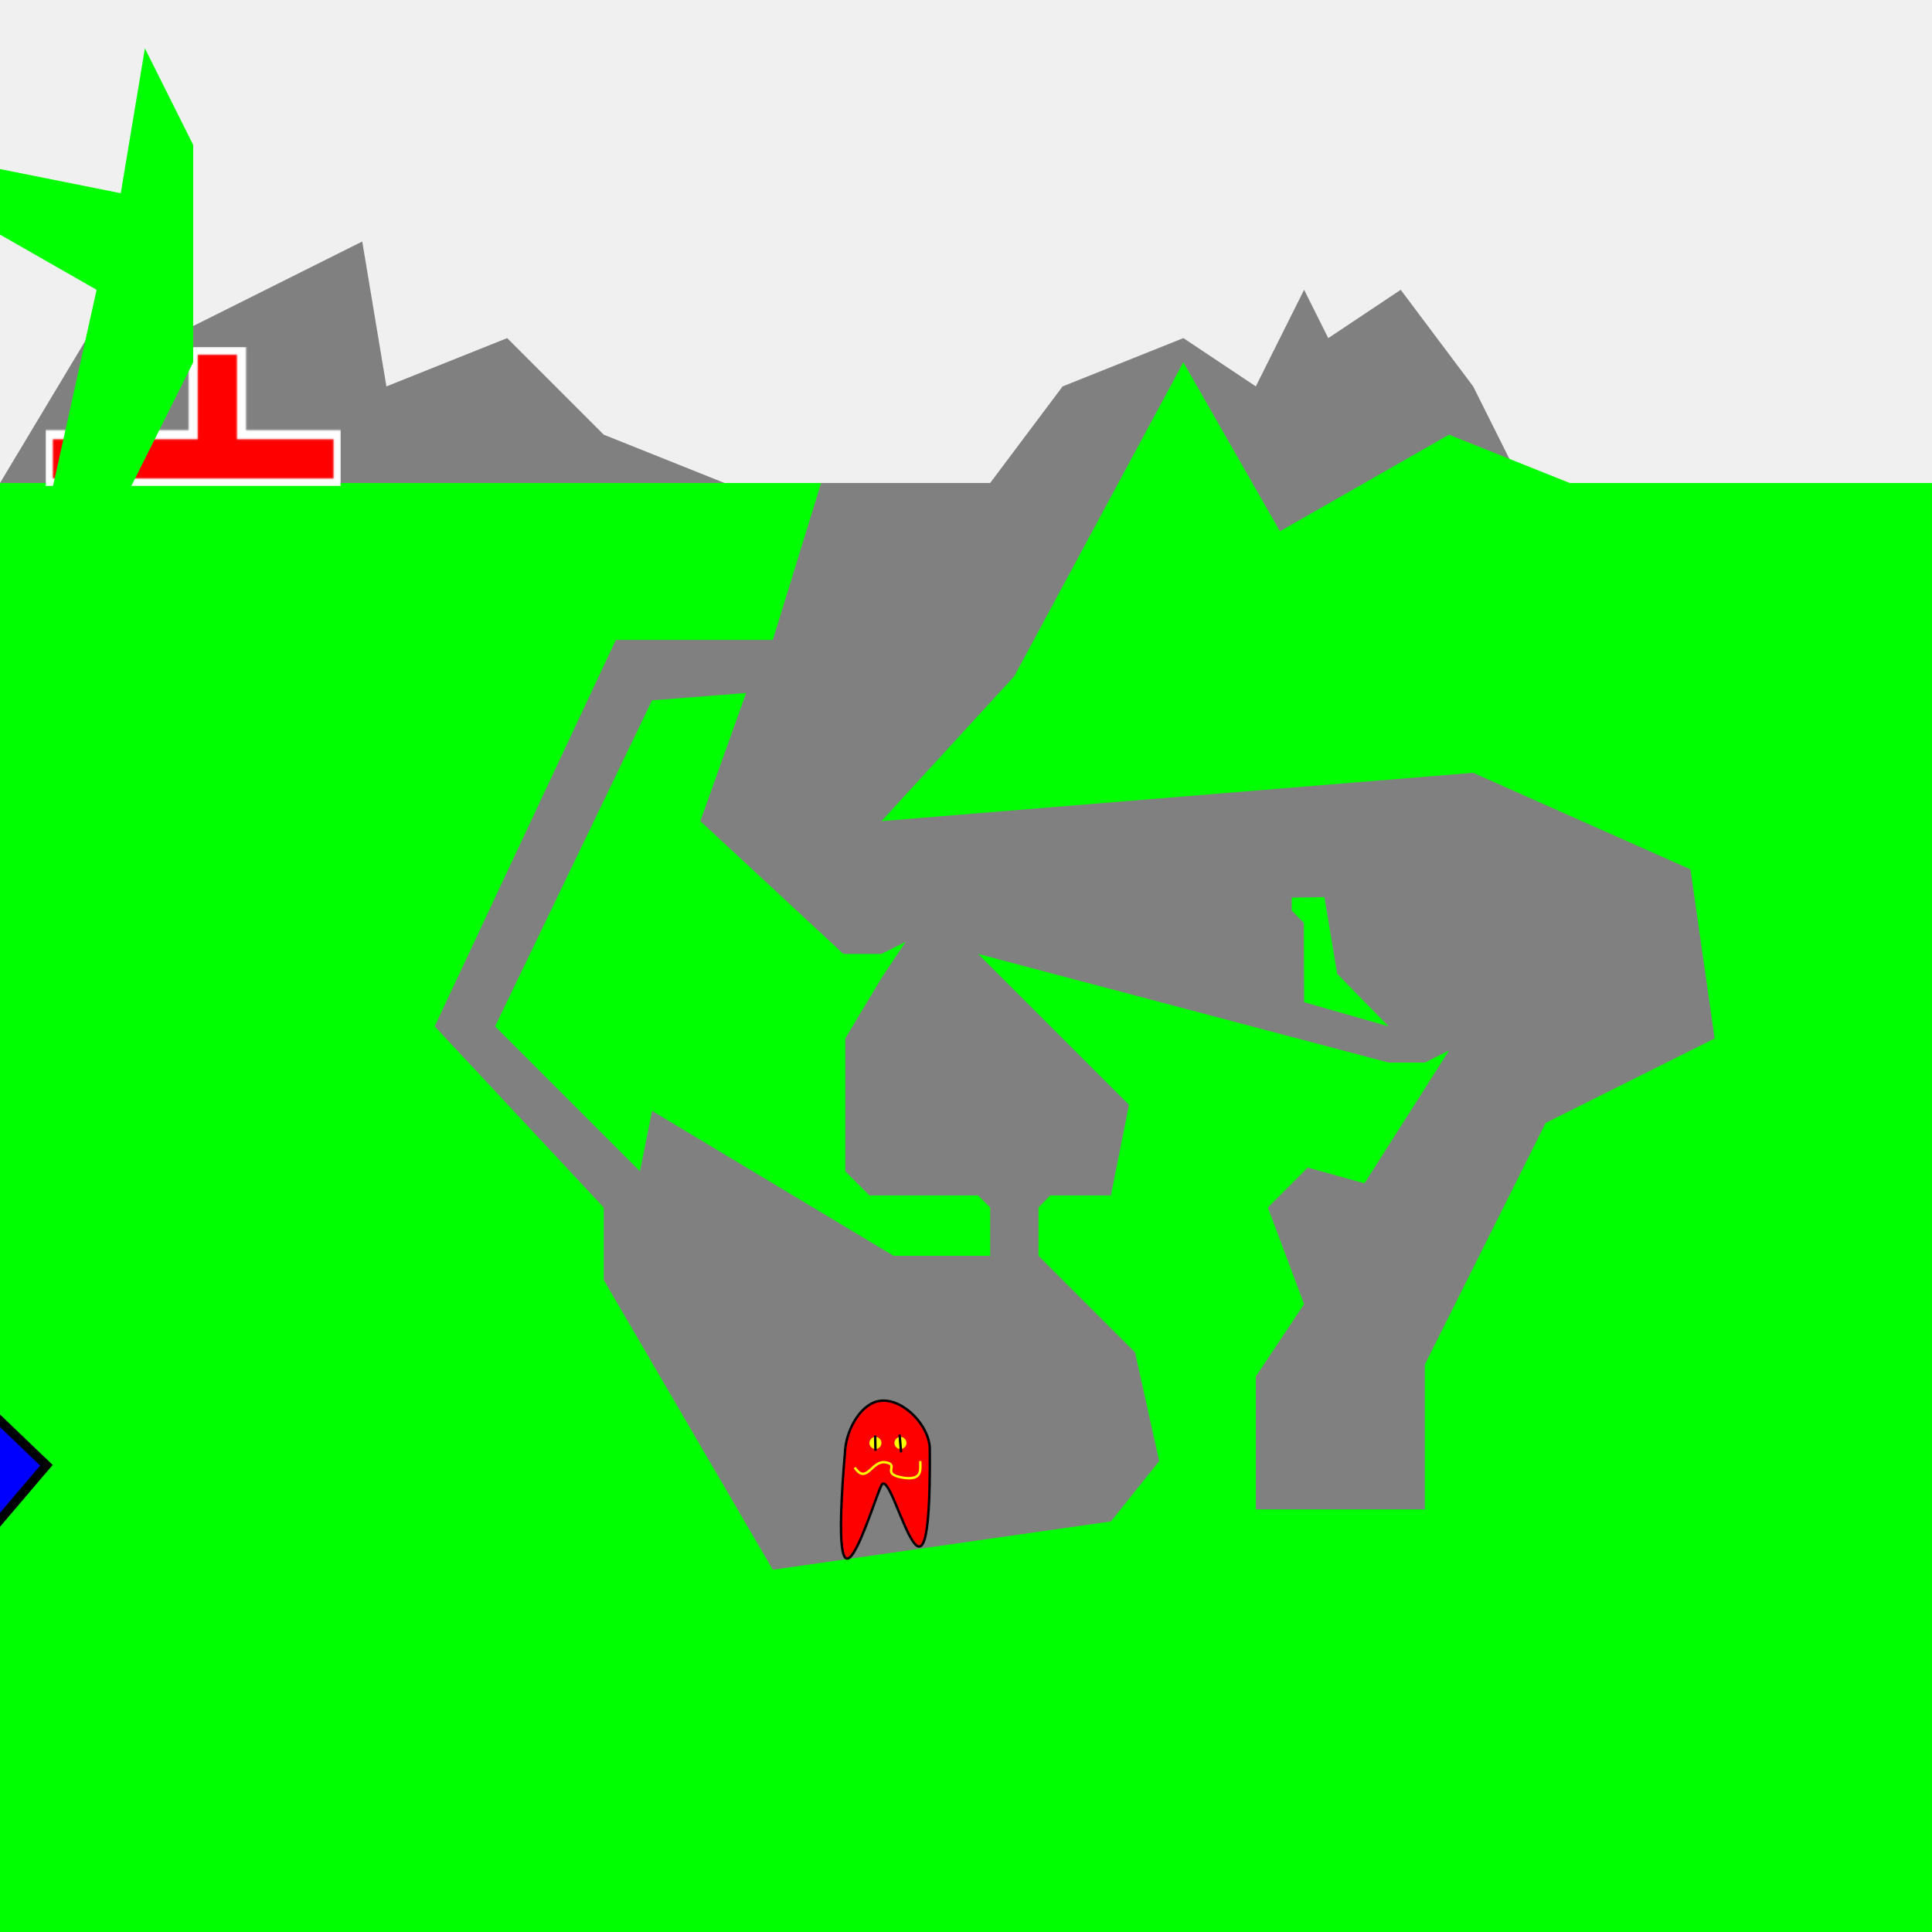
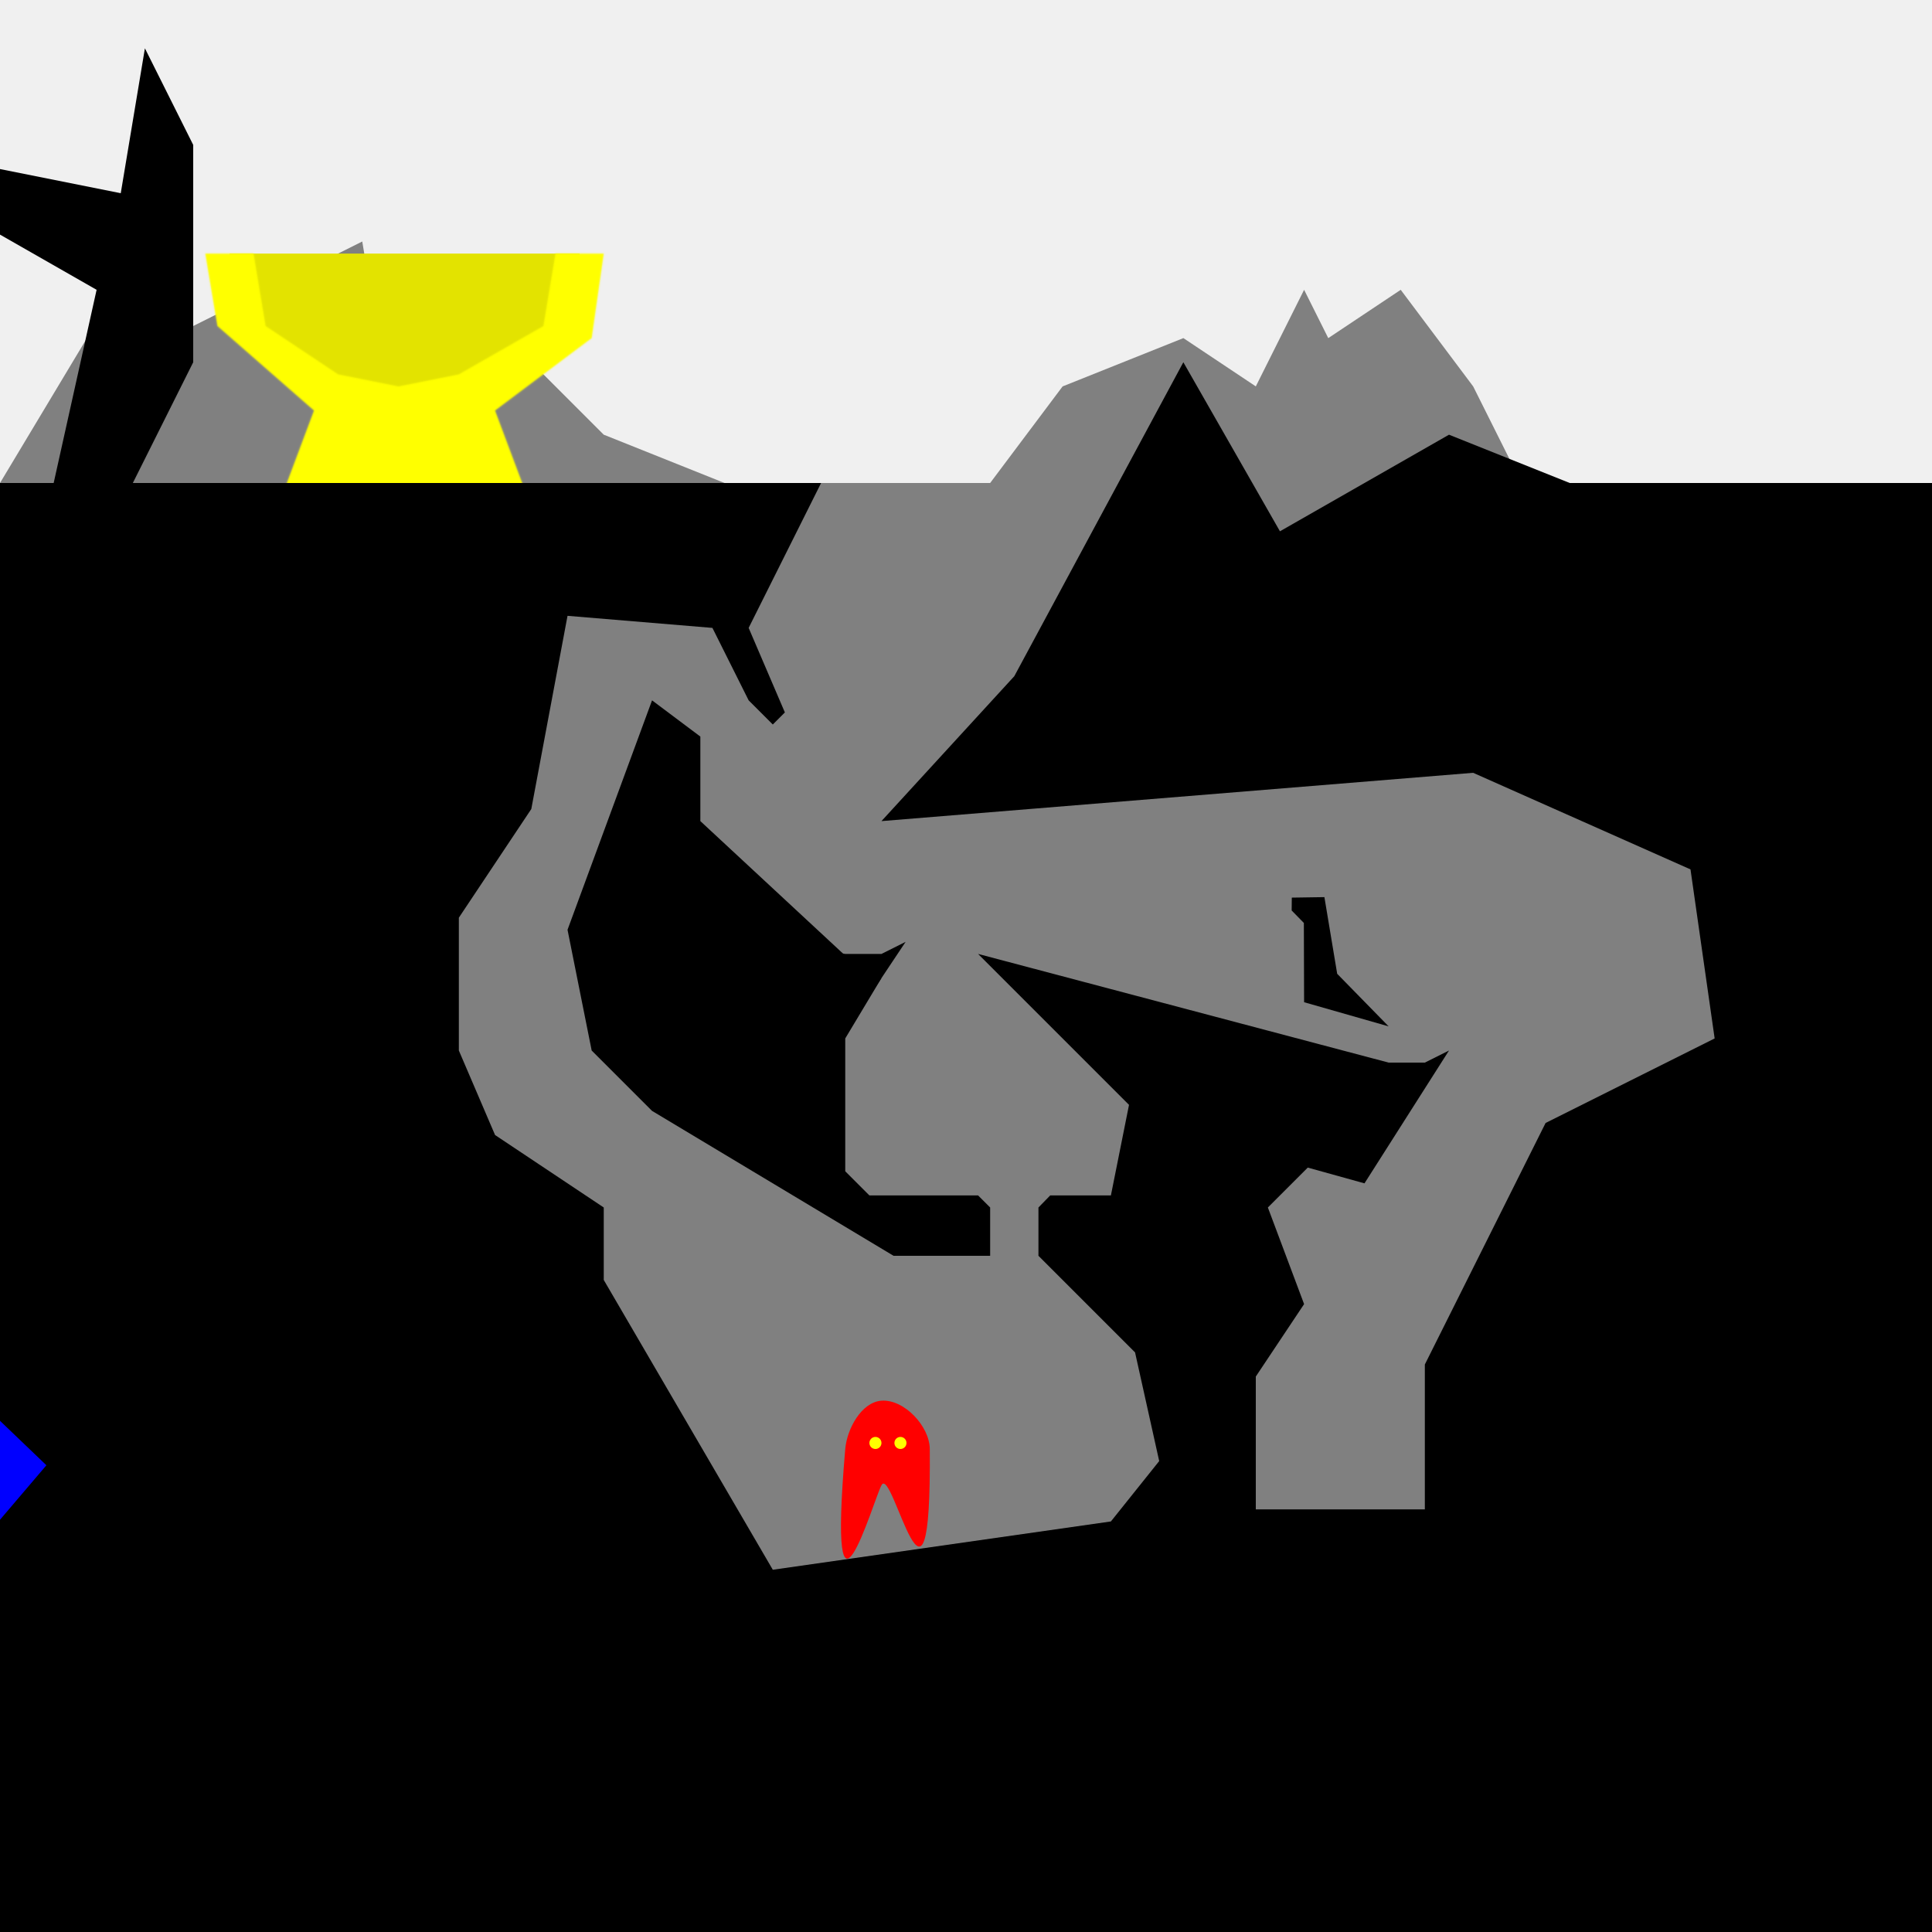
<svg xmlns="http://www.w3.org/2000/svg" width="800" height="800" viewBox="0 0 211.667 211.667" version="1.1" id="svg8">
  <defs id="defs2">
    <filter style="color-interpolation-filters:sRGB" id="filter4573" x="-0.009" width="1.018" y="-0.019" height="1.038">
      <feGaussianBlur stdDeviation="0.116" id="feGaussianBlur4575" />
    </filter>
  </defs>
  <g id="layer1" transform="translate(0,-85.33334)">
-     <path style="fill:#808080;stroke:none;stroke-width:0.265px;stroke-linecap:butt;stroke-linejoin:miter;stroke-opacity:1" d="m 0,138.25 15.875,-26.458 2.646,10.583 21.167,-10.583 2.646,15.875 13.229,-5.292 10.583,10.583 13.229,5.292 29.104,-1e-5 7.938,-10.583 13.229,-5.292 7.938,5.292 5.292,-10.583 2.646,5.292 7.938,-5.292 7.938,10.583 5.292,10.583 h 44.979 v 158.75 H 0 Z" id="path4603" />
-     <path style="fill:#00ff00;stroke:none;stroke-width:1px;stroke-linecap:butt;stroke-linejoin:miter;stroke-opacity:1" d="M 308.939,286.969 270,290 l -65,135 60,60 5,-25 100,60 h 40 v -20 l -5,-5 h -45 l -10,-10 v -55 l 15,-25 h -5 l -70,-65 z" id="path855" transform="matrix(0.2645833,0,0,0.2645833,0,85.33334)" />
-     <path style="fill:#00ff00;stroke:none;stroke-width:1px;stroke-linecap:butt;stroke-linejoin:miter;stroke-opacity:1" d="m 490,150 -70,130 -55,60 245,-20 90,40 10,70 -70,35 -35.357,70.715 L 590,565 v 60 h -70 v -55 l 20,-30 -15,-40 30,-30 -85,-25 -7.398,36.994 L 460,495 H 434.871 L 430,500 v 20 l 40,40 10,45 -20,25 -140,20 -70,-120 v -30 l -70,-75 75,-160 65,0 20,-65 H 0 V 800 H 800 V 200 H 650 l -50,-20 -70,40 z" id="path4599" transform="matrix(0.2645833,0,0,0.2645833,0,85.33334)" />
-     <g id="g841" transform="translate(-112.063,-43.19522)">
-       <path id="path10" d="M -13.172,184.958 0.639,164.098 17.461,186.124 l -3.177,91.238 87.195,-3.313 15.668,15.012 -16.408,19.264 -97.044,3.558 -19.236,-29.024 z" style="fill:#0000ff;stroke:#000000;stroke-width:1;stroke-linecap:butt;stroke-linejoin:miter;stroke-miterlimit:4;stroke-dasharray:none;stroke-opacity:1" />
-       <text id="text838" y="292.521" x="88.361" style="font-style:normal;font-weight:normal;font-size:10.583px;line-height:1.25;font-family:sans-serif;letter-spacing:0px;word-spacing:0px;fill:#ff00ff;fill-opacity:1;stroke:none;stroke-width:1;stroke-miterlimit:4;stroke-dasharray:none" xml:space="preserve">
-         <tspan style="fill:#ff00ff;fill-opacity:1;stroke-width:1;stroke-miterlimit:4;stroke-dasharray:none" y="292.521" x="88.361" id="tspan836">X</tspan>
+     <path style="fill:#808080;stroke:none;stroke-width:0;stroke-linecap:butt;stroke-linejoin:miter;stroke-miterlimit:4;stroke-dasharray:none;stroke-opacity:1" d="m 0,138.25 15.875,-26.458 2.646,10.583 21.167,-10.583 2.646,15.875 13.229,-5.292 10.583,10.583 13.229,5.292 29.104,-1e-5 7.938,-10.583 13.229,-5.292 7.938,5.292 5.292,-10.583 2.646,5.292 7.938,-5.292 7.938,10.583 5.292,10.583 44.979,0 0,158.75 -211.667,0 z" id="path4603" />
+     <path style="fill:#e3e300;fill-opacity:1;fill-rule:evenodd;stroke:#ffd42a;stroke-width:0;stroke-linecap:butt;stroke-linejoin:miter;stroke-miterlimit:4;stroke-dasharray:none;stroke-opacity:1" d="m 35.719,128.99 15.875,0 10.583,-6.615 1.323,-9.26 -38.365,0 1.323,6.615 z" id="path3421" />
+     <path style="fill:#ffff00;fill-opacity:1;stroke:#ffd42a;stroke-width:0;stroke-linecap:butt;stroke-linejoin:miter;stroke-miterlimit:4;stroke-dasharray:none;stroke-opacity:1;filter:url(#filter4573)" d="m 59.531,121.052 1.323,-7.938 5.292,0 -1.323,9.26 -10.583,7.938 3.969,10.583 -27.781,0 3.969,-10.583 -10.583,-9.26 -1.323,-7.938 5.292,0 1.323,7.938 7.938,5.292 6.615,1.323 6.615,-1.323 z" id="path4567" />
+     <path style="fill:#000000;stroke:#ffffff;stroke-width:0;stroke-linecap:butt;stroke-linejoin:miter;stroke-miterlimit:4;stroke-dasharray:none;stroke-opacity:1" d="m 5.292,140.896 5.292,-23.812 -18.521,-10.583 0,-13.229 7.938,10.583 13.229,2.646 2.646,-15.875 5.292,10.583 0,23.812 -10.583,21.167 z" id="path835" />
+     <path style="fill:#000000;stroke:#ffffff;stroke-width:0;stroke-linecap:butt;stroke-linejoin:miter;stroke-miterlimit:4;stroke-dasharray:none;stroke-opacity:1" d="m 83.344,188.521 9.26,1.323 3.969,0 2.646,-1.323 -2.646,3.969 -2.646,3.969 z" id="path4630" />
+     <path style="fill:#000000;stroke:#ffffff;stroke-width:0;stroke-linecap:butt;stroke-linejoin:miter;stroke-miterlimit:4;stroke-dasharray:none;stroke-opacity:1" d="m 290,305 -20,-15 -35,95 10,50 25,25 100,60 40,0 0,-20 -5,-5 -45,0 -10,-10 0,-55 15,-25 -5,0 -70,-65 z" id="path855" transform="matrix(0.2645833,0,0,0.2645833,0,85.33334)" />
+     <path style="fill:#000000;stroke:#ffffff;stroke-width:0;stroke-linecap:butt;stroke-linejoin:miter;stroke-miterlimit:4;stroke-dasharray:none;stroke-opacity:1" d="m 490,150 -70,130 -55,60 245,-20 90,40 10,70 -70,35 -35.357,70.715 L 590,565 l 0,60 -70,0 0,-55 20,-30 -15,-40 30,-30 -85,-25 -7.398,36.994 L 460,495 434.871,495 430,500 l 0,20 40,40 10,45 -20,25 -140,20 -70,-120 0,-30 -45,-30 -15,-35 0,-55 30,-45 15,-80 60,5 15,30 10,10 5,-5 -15,-35 30,-60 -340,0 0,600 800,0 0,-600 -150,0 -50,-20 -70,40 z" id="path4599" transform="matrix(0.2645833,0,0,0.2645833,0,85.33334)" />
+     <path style="fill:#000000;stroke:#ffffff;stroke-width:0;stroke-linecap:butt;stroke-linejoin:miter;stroke-miterlimit:4;stroke-dasharray:none;stroke-opacity:1" d="m 107.156,189.844 44.979,11.906 3.969,0 2.646,-1.323 -9.26,14.552 -23.812,-6.615 z" id="path4630-3" />
+     <g id="g841" transform="translate(-112.063,-43.19522)" style="stroke-width:0;stroke-miterlimit:4;stroke-dasharray:none">
+       <path id="path10" d="M -13.172,184.958 0.639,164.098 17.461,186.124 l -3.177,91.238 87.195,-3.313 15.668,15.012 -16.408,19.264 -97.044,3.558 -19.236,-29.024 z" style="fill:#0000ff;stroke:#000000;stroke-width:0;stroke-linecap:butt;stroke-linejoin:miter;stroke-miterlimit:4;stroke-dasharray:none;stroke-opacity:1" />
+       <text id="text838" y="292.521" x="88.361" style="font-style:normal;font-weight:normal;font-size:10.583px;line-height:1.25;font-family:sans-serif;letter-spacing:0px;word-spacing:0px;fill:#ff00ff;fill-opacity:1;stroke:none;stroke-width:0;stroke-miterlimit:4;stroke-dasharray:none" xml:space="preserve">
+         <tspan style="fill:#ff00ff;fill-opacity:1;stroke-width:0;stroke-miterlimit:4;stroke-dasharray:none" y="292.521" x="88.361" id="tspan836">X</tspan>
      </text>
-       <text id="text838-3" y="188.936" x="-2.118" style="font-style:normal;font-weight:normal;font-size:10.583px;line-height:1.25;font-family:sans-serif;letter-spacing:0px;word-spacing:0px;fill:#ff00ff;fill-opacity:1;stroke:none;stroke-width:1;stroke-miterlimit:4;stroke-dasharray:none" xml:space="preserve">
-         <tspan style="fill:#ff00ff;fill-opacity:1;stroke-width:1;stroke-miterlimit:4;stroke-dasharray:none" y="188.936" x="-2.118" id="tspan836-6">Y</tspan>
+       <text id="text838-3" y="188.936" x="-2.118" style="font-style:normal;font-weight:normal;font-size:10.583px;line-height:1.25;font-family:sans-serif;letter-spacing:0px;word-spacing:0px;fill:#ff00ff;fill-opacity:1;stroke:none;stroke-width:0;stroke-miterlimit:4;stroke-dasharray:none" xml:space="preserve">
+         <tspan style="fill:#ff00ff;fill-opacity:1;stroke-width:0;stroke-miterlimit:4;stroke-dasharray:none" y="188.936" x="-2.118" id="tspan836-6">Y</tspan>
      </text>
    </g>
-     <path style="fill:#ff0000;fill-opacity:1;stroke:#ffffff;stroke-width:1;stroke-linecap:butt;stroke-linejoin:miter;stroke-miterlimit:4;stroke-dasharray:none;stroke-opacity:1;filter:url(#filter4573)" d="m 21.167,132.958 v -9.26 h 5.292 v 9.26 h 10.583 v 5.292 H 5.292 v -5.292 z" id="path4567" />
-     <path style="fill:#ff0000;stroke:#000000;stroke-width:0.265px;stroke-linecap:butt;stroke-linejoin:miter;stroke-opacity:1" d="m 92.604,244.083 c -2.001,23.337 3.011,5.797 3.969,3.969 1.21,-2.309 5.481,18.837 5.292,-3.969 -0.021,-2.494 -2.803,-5.468 -5.292,-5.292 -2.199,0.156 -3.78,3.095 -3.969,5.292 z" id="path4605" />
-     <circle style="fill:#ffff00;stroke:none;stroke-width:1;stroke-miterlimit:4;stroke-dasharray:none" id="path4607" cx="95.911" cy="243.422" r="0.661" />
-     <circle style="fill:#ffff00;stroke:none;stroke-width:1;stroke-miterlimit:4;stroke-dasharray:none" id="path4607-7" cx="98.652" cy="243.422" r="0.661" />
-     <path style="fill:none;stroke:#ffff00;stroke-width:0.265px;stroke-linecap:butt;stroke-linejoin:miter;stroke-opacity:1" d="m 93.644,246.115 c 1.323,1.937 1.843,-0.85 3.402,-0.567 1.559,0.283 -0.567,1.228 1.748,1.654 2.315,0.425 2.032,-0.85 2.032,-1.795" id="path4624" />
-     <path style="fill:none;stroke:#000000;stroke-width:0.265px;stroke-linecap:butt;stroke-linejoin:miter;stroke-opacity:1" d="m 95.883,242.611 0.033,1.67" id="path4626" />
-     <path style="fill:none;stroke:#000000;stroke-width:0.265px;stroke-linecap:butt;stroke-linejoin:miter;stroke-opacity:1" d="m 98.556,242.51 0.167,1.938" id="path4628" />
-     <path style="fill:#00ff00;stroke:none;stroke-width:0.265px;stroke-linecap:butt;stroke-linejoin:miter;stroke-opacity:1" d="m 83.344,188.521 9.26,1.323 h 3.969 l 2.646,-1.323 -2.646,3.969 -2.646,3.969 z" id="path4630" />
-     <path style="fill:#00ff00;stroke:none;stroke-width:0.265px;stroke-linecap:butt;stroke-linejoin:miter;stroke-opacity:1" d="M 5.292,140.896 10.583,117.083 -7.938,106.5 V 93.271 L -5e-7,103.854 13.229,106.5 15.875,90.625 21.167,101.208 v 23.812 l -10.583,21.167 z" id="path835" />
-     <path style="fill:#00ff00;stroke:none;stroke-width:0.265px;stroke-linecap:butt;stroke-linejoin:miter;stroke-opacity:1" d="m 107.156,189.844 44.979,11.906 h 3.969 l 2.646,-1.323 -9.26,14.552 -23.812,-6.615 z" id="path4630-3" />
-     <path style="fill:#00ff00;stroke:none;stroke-width:0.265px;stroke-linecap:butt;stroke-linejoin:miter;stroke-opacity:1" d="m 152.135,197.781 -9.26,-2.646 -0.026,-8.685 -1.336,-1.366 0.015,-1.409 3.572,-0.053 1.4,8.398 z" id="path884" />
+     <path style="fill:#ff0000;stroke:#000000;stroke-width:0;stroke-linecap:butt;stroke-linejoin:miter;stroke-miterlimit:4;stroke-dasharray:none;stroke-opacity:1" d="m 92.604,244.083 c -2.001,23.337 3.011,5.797 3.969,3.969 1.21,-2.309 5.481,18.837 5.292,-3.969 -0.021,-2.494 -2.803,-5.468 -5.292,-5.292 -2.199,0.156 -3.78,3.095 -3.969,5.292 z" id="path4605" />
+     <circle style="fill:#ffff00;stroke:none;stroke-width:0;stroke-miterlimit:4;stroke-dasharray:none" id="path4607" cx="95.911" cy="243.422" r="0.661" />
+     <circle style="fill:#ffff00;stroke:none;stroke-width:0;stroke-miterlimit:4;stroke-dasharray:none" id="path4607-7" cx="98.652" cy="243.422" r="0.661" />
+     <path style="fill:none;stroke:#ffff00;stroke-width:0;stroke-linecap:butt;stroke-linejoin:miter;stroke-miterlimit:4;stroke-dasharray:none;stroke-opacity:1" d="m 93.644,246.115 c 1.323,1.937 1.843,-0.85 3.402,-0.567 1.559,0.283 -0.567,1.228 1.748,1.654 2.315,0.425 2.032,-0.85 2.032,-1.795" id="path4624" />
+     <path style="fill:none;stroke:#000000;stroke-width:0;stroke-linecap:butt;stroke-linejoin:miter;stroke-miterlimit:4;stroke-dasharray:none;stroke-opacity:1" d="m 95.883,242.611 0.033,1.67" id="path4626" />
+     <path style="fill:none;stroke:#000000;stroke-width:0;stroke-linecap:butt;stroke-linejoin:miter;stroke-miterlimit:4;stroke-dasharray:none;stroke-opacity:1" d="m 98.556,242.51 0.167,1.938" id="path4628" />
+     <path style="fill:#000000;stroke:#ffffff;stroke-width:0;stroke-linecap:butt;stroke-linejoin:miter;stroke-miterlimit:4;stroke-dasharray:none;stroke-opacity:1" d="m 152.135,197.781 -9.26,-2.646 -0.026,-8.685 -1.336,-1.366 0.015,-1.409 3.572,-0.053 1.4,8.398 z" id="path884" />
  </g>
</svg>
